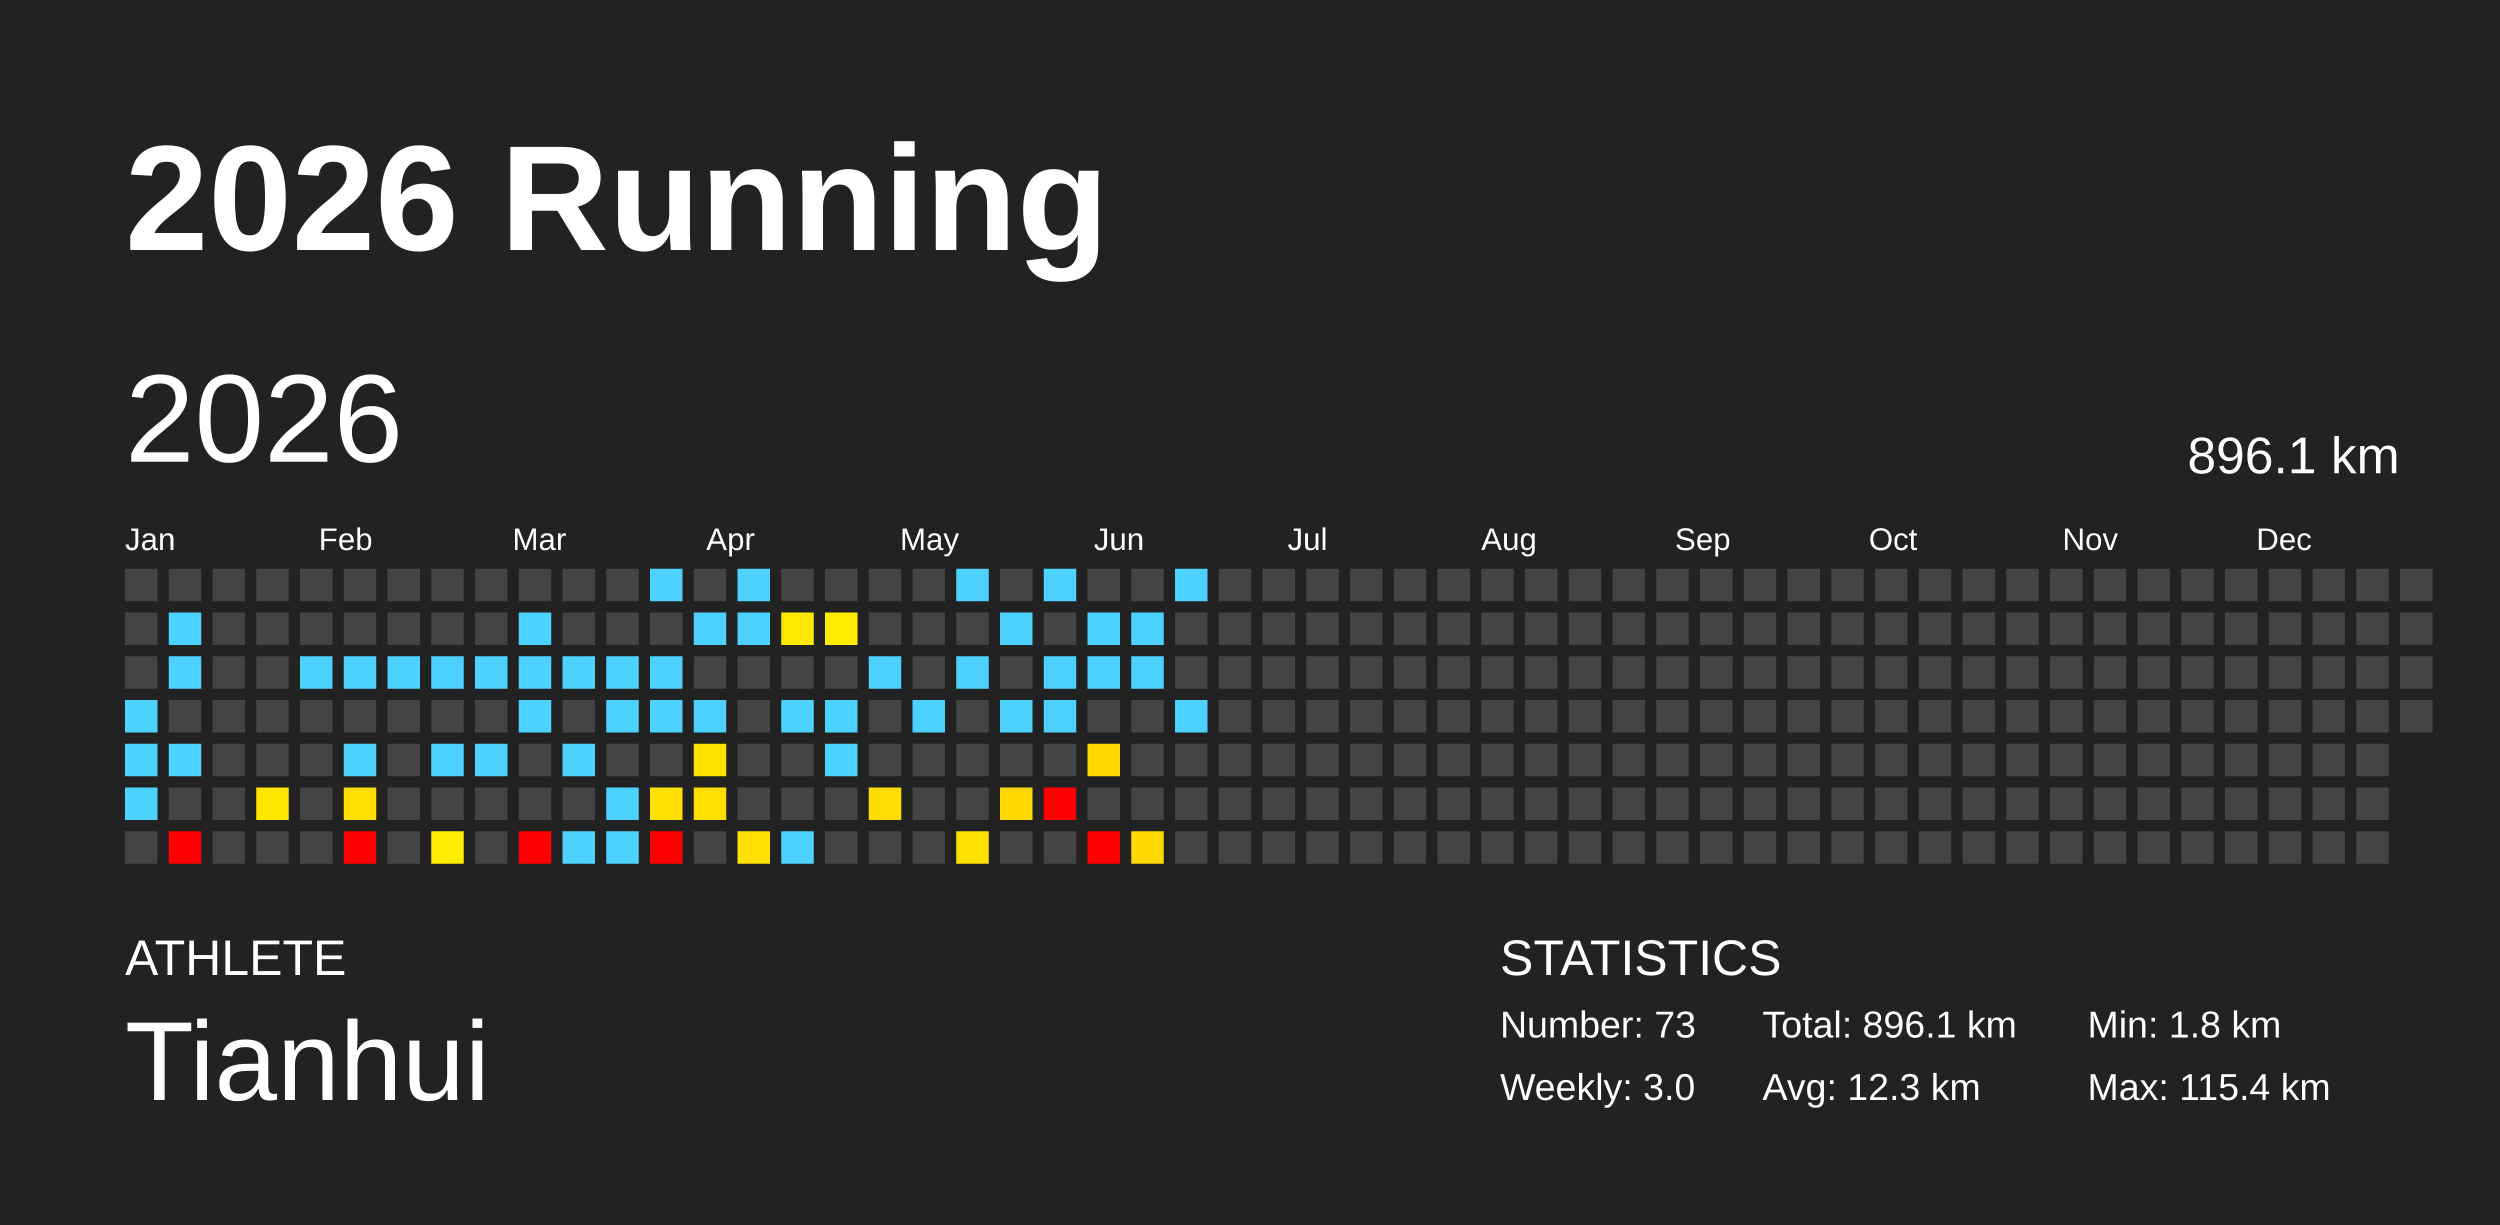
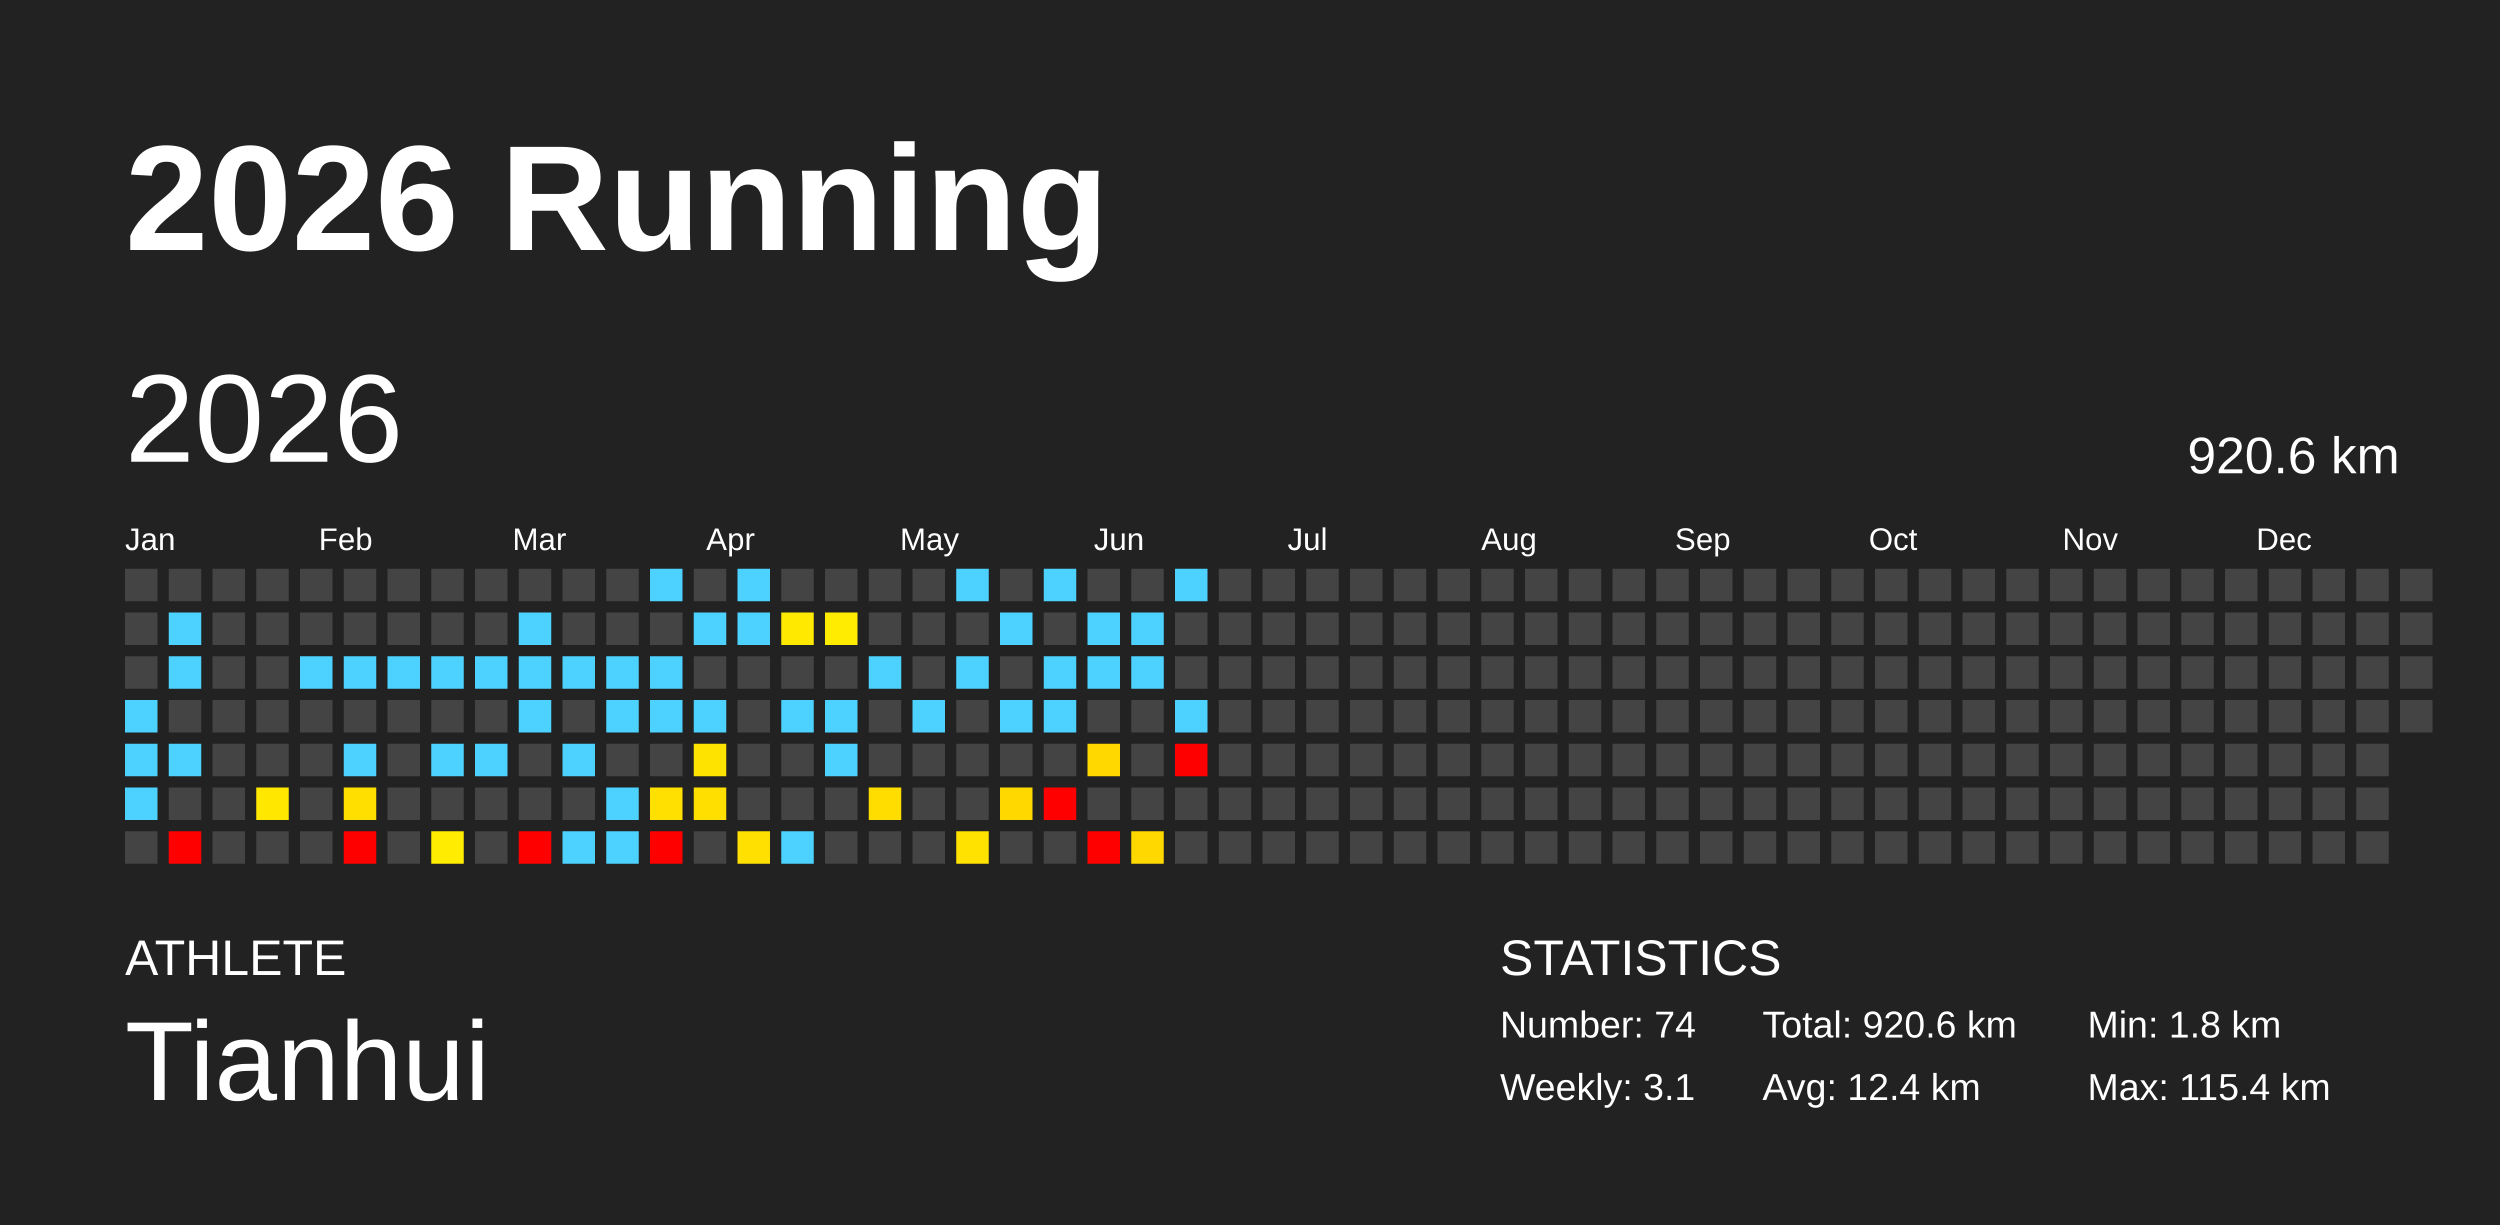
<svg xmlns="http://www.w3.org/2000/svg" baseProfile="full" height="98mm" version="1.1" viewBox="0,0,200,98" width="200mm">
  <defs />
  <rect fill="#222222" height="98" width="200" x="0" y="0" />
  <text fill="#FFFFFF" style="font-size:12px; font-family:Arial; font-weight:bold;" x="10" y="20">2026 Running</text>
  <text fill="#FFFFFF" style="font-size:4px; font-family:Arial" x="10" y="78">ATHLETE</text>
  <text fill="#FFFFFF" style="font-size:9px; font-family:Arial" x="10" y="88">Tianhui</text>
  <text fill="#FFFFFF" style="font-size:4px; font-family:Arial" x="120" y="78">STATISTICS</text>
-   <text fill="#FFFFFF" style="font-size:3px; font-family:Arial" x="120" y="83">Number: 73</text>
-   <text fill="#FFFFFF" style="font-size:3px; font-family:Arial" x="120" y="88">Weekly: 3.0</text>
-   <text fill="#FFFFFF" style="font-size:3px; font-family:Arial" x="141" y="83">Total: 896.1 km</text>
-   <text fill="#FFFFFF" style="font-size:3px; font-family:Arial" x="141" y="88">Avg: 12.3 km</text>
+   <text fill="#FFFFFF" style="font-size:3px; font-family:Arial" x="120" y="83">Number: 74</text>
+   <text fill="#FFFFFF" style="font-size:3px; font-family:Arial" x="120" y="88">Weekly: 3.1</text>
+   <text fill="#FFFFFF" style="font-size:3px; font-family:Arial" x="141" y="83">Total: 920.6 km</text>
+   <text fill="#FFFFFF" style="font-size:3px; font-family:Arial" x="141" y="88">Avg: 12.4 km</text>
  <text fill="#FFFFFF" style="font-size:3px; font-family:Arial" x="167" y="83">Min: 1.8 km</text>
  <text fill="#FFFFFF" style="font-size:3px; font-family:Arial" x="167" y="88">Max: 115.4 km</text>
  <text dominant-baseline="hanging" fill="#FFFFFF" style="font-size:10.0px; font-family:Arial;" x="10" y="30">2026</text>
-   <text dominant-baseline="hanging" fill="#FFFFFF" style="font-size:4.125px; font-family:Arial;" x="175" y="35">896.1 km</text>
+   <text dominant-baseline="hanging" fill="#FFFFFF" style="font-size:4.125px; font-family:Arial;" x="175" y="35">920.6 km</text>
  <text fill="#FFFFFF" style="font-size:2.5px; font-family:Arial" x="10.0" y="44">Jan</text>
  <text fill="#FFFFFF" style="font-size:2.5px; font-family:Arial" x="25.5" y="44">Feb</text>
  <text fill="#FFFFFF" style="font-size:2.5px; font-family:Arial" x="41.0" y="44">Mar</text>
  <text fill="#FFFFFF" style="font-size:2.5px; font-family:Arial" x="56.5" y="44">Apr</text>
  <text fill="#FFFFFF" style="font-size:2.5px; font-family:Arial" x="72.0" y="44">May</text>
  <text fill="#FFFFFF" style="font-size:2.5px; font-family:Arial" x="87.5" y="44">Jun</text>
  <text fill="#FFFFFF" style="font-size:2.5px; font-family:Arial" x="103.0" y="44">Jul</text>
  <text fill="#FFFFFF" style="font-size:2.5px; font-family:Arial" x="118.5" y="44">Aug</text>
  <text fill="#FFFFFF" style="font-size:2.5px; font-family:Arial" x="134.0" y="44">Sep</text>
  <text fill="#FFFFFF" style="font-size:2.5px; font-family:Arial" x="149.5" y="44">Oct</text>
  <text fill="#FFFFFF" style="font-size:2.5px; font-family:Arial" x="165.0" y="44">Nov</text>
  <text fill="#FFFFFF" style="font-size:2.5px; font-family:Arial" x="180.5" y="44">Dec</text>
  <rect fill="#444444" height="2.6" width="2.6" x="10.0" y="45.5" />
  <rect fill="#444444" height="2.6" width="2.6" x="10.0" y="49.0" />
  <rect fill="#444444" height="2.6" width="2.6" x="10.0" y="52.5" />
  <rect fill="#4dd2ff" height="2.6" width="2.6" x="10.0" y="56.0" />
  <rect fill="#4dd2ff" height="2.6" width="2.6" x="10.0" y="59.5" />
  <rect fill="#4dd2ff" height="2.6" width="2.6" x="10.0" y="63.0" />
  <rect fill="#444444" height="2.6" width="2.6" x="10.0" y="66.5" />
  <rect fill="#444444" height="2.6" width="2.6" x="13.5" y="45.5" />
  <rect fill="#4dd2ff" height="2.6" width="2.6" x="13.5" y="49.0" />
  <rect fill="#4dd2ff" height="2.6" width="2.6" x="13.5" y="52.5" />
  <rect fill="#444444" height="2.6" width="2.6" x="13.5" y="56.0" />
  <rect fill="#4dd2ff" height="2.6" width="2.6" x="13.5" y="59.5" />
  <rect fill="#444444" height="2.6" width="2.6" x="13.5" y="63.0" />
  <rect fill="red" height="2.6" width="2.6" x="13.5" y="66.5" />
  <rect fill="#444444" height="2.6" width="2.6" x="17.0" y="45.5" />
  <rect fill="#444444" height="2.6" width="2.6" x="17.0" y="49.0" />
  <rect fill="#444444" height="2.6" width="2.6" x="17.0" y="52.5" />
  <rect fill="#444444" height="2.6" width="2.6" x="17.0" y="56.0" />
  <rect fill="#444444" height="2.6" width="2.6" x="17.0" y="59.5" />
  <rect fill="#444444" height="2.6" width="2.6" x="17.0" y="63.0" />
  <rect fill="#444444" height="2.6" width="2.6" x="17.0" y="66.5" />
  <rect fill="#444444" height="2.6" width="2.6" x="20.5" y="45.5" />
  <rect fill="#444444" height="2.6" width="2.6" x="20.5" y="49.0" />
  <rect fill="#444444" height="2.6" width="2.6" x="20.5" y="52.5" />
  <rect fill="#444444" height="2.6" width="2.6" x="20.5" y="56.0" />
  <rect fill="#444444" height="2.6" width="2.6" x="20.5" y="59.5" />
  <rect fill="#ffe700" height="2.6" width="2.6" x="20.5" y="63.0" />
  <rect fill="#444444" height="2.6" width="2.6" x="20.5" y="66.5" />
  <rect fill="#444444" height="2.6" width="2.6" x="24.0" y="45.5" />
  <rect fill="#444444" height="2.6" width="2.6" x="24.0" y="49.0" />
  <rect fill="#4dd2ff" height="2.6" width="2.6" x="24.0" y="52.5" />
  <rect fill="#444444" height="2.6" width="2.6" x="24.0" y="56.0" />
  <rect fill="#444444" height="2.6" width="2.6" x="24.0" y="59.5" />
  <rect fill="#444444" height="2.6" width="2.6" x="24.0" y="63.0" />
  <rect fill="#444444" height="2.6" width="2.6" x="24.0" y="66.5" />
  <rect fill="#444444" height="2.6" width="2.6" x="27.5" y="45.5" />
  <rect fill="#444444" height="2.6" width="2.6" x="27.5" y="49.0" />
  <rect fill="#4dd2ff" height="2.6" width="2.6" x="27.5" y="52.5" />
  <rect fill="#444444" height="2.6" width="2.6" x="27.5" y="56.0" />
  <rect fill="#4dd2ff" height="2.6" width="2.6" x="27.5" y="59.5" />
  <rect fill="#ffdf00" height="2.6" width="2.6" x="27.5" y="63.0" />
  <rect fill="red" height="2.6" width="2.6" x="27.5" y="66.5" />
  <rect fill="#444444" height="2.6" width="2.6" x="31.0" y="45.5" />
  <rect fill="#444444" height="2.6" width="2.6" x="31.0" y="49.0" />
  <rect fill="#4dd2ff" height="2.6" width="2.6" x="31.0" y="52.5" />
  <rect fill="#444444" height="2.6" width="2.6" x="31.0" y="56.0" />
  <rect fill="#444444" height="2.6" width="2.6" x="31.0" y="59.5" />
  <rect fill="#444444" height="2.6" width="2.6" x="31.0" y="63.0" />
  <rect fill="#444444" height="2.6" width="2.6" x="31.0" y="66.5" />
  <rect fill="#444444" height="2.6" width="2.6" x="34.5" y="45.5" />
  <rect fill="#444444" height="2.6" width="2.6" x="34.5" y="49.0" />
  <rect fill="#4dd2ff" height="2.6" width="2.6" x="34.5" y="52.5" />
  <rect fill="#444444" height="2.6" width="2.6" x="34.5" y="56.0" />
  <rect fill="#4dd2ff" height="2.6" width="2.6" x="34.5" y="59.5" />
  <rect fill="#444444" height="2.6" width="2.6" x="34.5" y="63.0" />
  <rect fill="#ffec00" height="2.6" width="2.6" x="34.5" y="66.5" />
  <rect fill="#444444" height="2.6" width="2.6" x="38.0" y="45.5" />
  <rect fill="#444444" height="2.6" width="2.6" x="38.0" y="49.0" />
  <rect fill="#4dd2ff" height="2.6" width="2.6" x="38.0" y="52.5" />
  <rect fill="#444444" height="2.6" width="2.6" x="38.0" y="56.0" />
  <rect fill="#4dd2ff" height="2.6" width="2.6" x="38.0" y="59.5" />
  <rect fill="#444444" height="2.6" width="2.6" x="38.0" y="63.0" />
  <rect fill="#444444" height="2.6" width="2.6" x="38.0" y="66.5" />
  <rect fill="#444444" height="2.6" width="2.6" x="41.5" y="45.5" />
  <rect fill="#4dd2ff" height="2.6" width="2.6" x="41.5" y="49.0" />
  <rect fill="#4dd2ff" height="2.6" width="2.6" x="41.5" y="52.5" />
  <rect fill="#4dd2ff" height="2.6" width="2.6" x="41.5" y="56.0" />
  <rect fill="#444444" height="2.6" width="2.6" x="41.5" y="59.5" />
  <rect fill="#444444" height="2.6" width="2.6" x="41.5" y="63.0" />
  <rect fill="red" height="2.6" width="2.6" x="41.5" y="66.5" />
  <rect fill="#444444" height="2.6" width="2.6" x="45.0" y="45.5" />
  <rect fill="#444444" height="2.6" width="2.6" x="45.0" y="49.0" />
  <rect fill="#4dd2ff" height="2.6" width="2.6" x="45.0" y="52.5" />
  <rect fill="#444444" height="2.6" width="2.6" x="45.0" y="56.0" />
  <rect fill="#4dd2ff" height="2.6" width="2.6" x="45.0" y="59.5" />
  <rect fill="#444444" height="2.6" width="2.6" x="45.0" y="63.0" />
  <rect fill="#4dd2ff" height="2.6" width="2.6" x="45.0" y="66.5" />
  <rect fill="#444444" height="2.6" width="2.6" x="48.5" y="45.5" />
  <rect fill="#444444" height="2.6" width="2.6" x="48.5" y="49.0" />
  <rect fill="#4dd2ff" height="2.6" width="2.6" x="48.5" y="52.5" />
  <rect fill="#4dd2ff" height="2.6" width="2.6" x="48.5" y="56.0" />
  <rect fill="#444444" height="2.6" width="2.6" x="48.5" y="59.5" />
  <rect fill="#4dd2ff" height="2.6" width="2.6" x="48.5" y="63.0" />
  <rect fill="#4dd2ff" height="2.6" width="2.6" x="48.5" y="66.5" />
  <rect fill="#4dd2ff" height="2.6" width="2.6" x="52.0" y="45.5" />
  <rect fill="#444444" height="2.6" width="2.6" x="52.0" y="49.0" />
  <rect fill="#4dd2ff" height="2.6" width="2.6" x="52.0" y="52.5" />
  <rect fill="#4dd2ff" height="2.6" width="2.6" x="52.0" y="56.0" />
  <rect fill="#444444" height="2.6" width="2.6" x="52.0" y="59.5" />
  <rect fill="#ffe000" height="2.6" width="2.6" x="52.0" y="63.0" />
  <rect fill="red" height="2.6" width="2.6" x="52.0" y="66.5" />
  <rect fill="#444444" height="2.6" width="2.6" x="55.5" y="45.5" />
  <rect fill="#4dd2ff" height="2.6" width="2.6" x="55.5" y="49.0" />
  <rect fill="#444444" height="2.6" width="2.6" x="55.5" y="52.5" />
  <rect fill="#4dd2ff" height="2.6" width="2.6" x="55.5" y="56.0" />
  <rect fill="#ffe300" height="2.6" width="2.6" x="55.5" y="59.5" />
  <rect fill="#ffdf00" height="2.6" width="2.6" x="55.5" y="63.0" />
  <rect fill="#444444" height="2.6" width="2.6" x="55.5" y="66.5" />
  <rect fill="#4dd2ff" height="2.6" width="2.6" x="59.0" y="45.5" />
  <rect fill="#4dd2ff" height="2.6" width="2.6" x="59.0" y="49.0" />
  <rect fill="#444444" height="2.6" width="2.6" x="59.0" y="52.5" />
  <rect fill="#444444" height="2.6" width="2.6" x="59.0" y="56.0" />
  <rect fill="#444444" height="2.6" width="2.6" x="59.0" y="59.5" />
  <rect fill="#444444" height="2.6" width="2.6" x="59.0" y="63.0" />
  <rect fill="#ffe000" height="2.6" width="2.6" x="59.0" y="66.5" />
  <rect fill="#444444" height="2.6" width="2.6" x="62.5" y="45.5" />
  <rect fill="#ffe900" height="2.6" width="2.6" x="62.5" y="49.0" />
  <rect fill="#444444" height="2.6" width="2.6" x="62.5" y="52.5" />
  <rect fill="#4dd2ff" height="2.6" width="2.6" x="62.5" y="56.0" />
  <rect fill="#444444" height="2.6" width="2.6" x="62.5" y="59.5" />
  <rect fill="#444444" height="2.6" width="2.6" x="62.5" y="63.0" />
  <rect fill="#4dd2ff" height="2.6" width="2.6" x="62.5" y="66.5" />
  <rect fill="#444444" height="2.6" width="2.6" x="66.0" y="45.5" />
  <rect fill="#ffec00" height="2.6" width="2.6" x="66.0" y="49.0" />
  <rect fill="#444444" height="2.6" width="2.6" x="66.0" y="52.5" />
  <rect fill="#4dd2ff" height="2.6" width="2.6" x="66.0" y="56.0" />
  <rect fill="#4dd2ff" height="2.6" width="2.6" x="66.0" y="59.5" />
  <rect fill="#444444" height="2.6" width="2.6" x="66.0" y="63.0" />
  <rect fill="#444444" height="2.6" width="2.6" x="66.0" y="66.5" />
  <rect fill="#444444" height="2.6" width="2.6" x="69.5" y="45.5" />
  <rect fill="#444444" height="2.6" width="2.6" x="69.5" y="49.0" />
  <rect fill="#4dd2ff" height="2.6" width="2.6" x="69.5" y="52.5" />
  <rect fill="#444444" height="2.6" width="2.6" x="69.5" y="56.0" />
  <rect fill="#444444" height="2.6" width="2.6" x="69.5" y="59.5" />
  <rect fill="#ffdd00" height="2.6" width="2.6" x="69.5" y="63.0" />
  <rect fill="#444444" height="2.6" width="2.6" x="69.5" y="66.5" />
  <rect fill="#444444" height="2.6" width="2.6" x="73.0" y="45.5" />
  <rect fill="#444444" height="2.6" width="2.6" x="73.0" y="49.0" />
  <rect fill="#444444" height="2.6" width="2.6" x="73.0" y="52.5" />
  <rect fill="#4dd2ff" height="2.6" width="2.6" x="73.0" y="56.0" />
  <rect fill="#444444" height="2.6" width="2.6" x="73.0" y="59.5" />
  <rect fill="#444444" height="2.6" width="2.6" x="73.0" y="63.0" />
  <rect fill="#444444" height="2.6" width="2.6" x="73.0" y="66.5" />
  <rect fill="#4dd2ff" height="2.6" width="2.6" x="76.5" y="45.5" />
  <rect fill="#444444" height="2.6" width="2.6" x="76.5" y="49.0" />
  <rect fill="#4dd2ff" height="2.6" width="2.6" x="76.5" y="52.5" />
  <rect fill="#444444" height="2.6" width="2.6" x="76.5" y="56.0" />
  <rect fill="#444444" height="2.6" width="2.6" x="76.5" y="59.5" />
  <rect fill="#444444" height="2.6" width="2.6" x="76.5" y="63.0" />
  <rect fill="#ffe200" height="2.6" width="2.6" x="76.5" y="66.5" />
  <rect fill="#444444" height="2.6" width="2.6" x="80.0" y="45.5" />
  <rect fill="#4dd2ff" height="2.6" width="2.6" x="80.0" y="49.0" />
  <rect fill="#444444" height="2.6" width="2.6" x="80.0" y="52.5" />
  <rect fill="#4dd2ff" height="2.6" width="2.6" x="80.0" y="56.0" />
  <rect fill="#444444" height="2.6" width="2.6" x="80.0" y="59.5" />
  <rect fill="#ffd800" height="2.6" width="2.6" x="80.0" y="63.0" />
  <rect fill="#444444" height="2.6" width="2.6" x="80.0" y="66.5" />
  <rect fill="#4dd2ff" height="2.6" width="2.6" x="83.5" y="45.5" />
  <rect fill="#444444" height="2.6" width="2.6" x="83.5" y="49.0" />
  <rect fill="#4dd2ff" height="2.6" width="2.6" x="83.5" y="52.5" />
  <rect fill="#4dd2ff" height="2.6" width="2.6" x="83.5" y="56.0" />
  <rect fill="#444444" height="2.6" width="2.6" x="83.5" y="59.5" />
  <rect fill="red" height="2.6" width="2.6" x="83.5" y="63.0" />
  <rect fill="#444444" height="2.6" width="2.6" x="83.5" y="66.5" />
  <rect fill="#444444" height="2.6" width="2.6" x="87.0" y="45.5" />
  <rect fill="#4dd2ff" height="2.6" width="2.6" x="87.0" y="49.0" />
  <rect fill="#4dd2ff" height="2.6" width="2.6" x="87.0" y="52.5" />
  <rect fill="#444444" height="2.6" width="2.6" x="87.0" y="56.0" />
  <rect fill="#ffd800" height="2.6" width="2.6" x="87.0" y="59.5" />
  <rect fill="#444444" height="2.6" width="2.6" x="87.0" y="63.0" />
  <rect fill="red" height="2.6" width="2.6" x="87.0" y="66.5" />
  <rect fill="#444444" height="2.6" width="2.6" x="90.5" y="45.5" />
  <rect fill="#4dd2ff" height="2.6" width="2.6" x="90.5" y="49.0" />
  <rect fill="#4dd2ff" height="2.6" width="2.6" x="90.5" y="52.5" />
  <rect fill="#444444" height="2.6" width="2.6" x="90.5" y="56.0" />
  <rect fill="#444444" height="2.6" width="2.6" x="90.5" y="59.5" />
  <rect fill="#444444" height="2.6" width="2.6" x="90.5" y="63.0" />
  <rect fill="#ffd800" height="2.6" width="2.6" x="90.5" y="66.5" />
  <rect fill="#4dd2ff" height="2.6" width="2.6" x="94.0" y="45.5" />
  <rect fill="#444444" height="2.6" width="2.6" x="94.0" y="49.0" />
  <rect fill="#444444" height="2.6" width="2.6" x="94.0" y="52.5" />
  <rect fill="#4dd2ff" height="2.6" width="2.6" x="94.0" y="56.0" />
-   <rect fill="#444444" height="2.6" width="2.6" x="94.0" y="59.5" />
+   <rect fill="red" height="2.6" width="2.6" x="94.0" y="59.5" />
  <rect fill="#444444" height="2.6" width="2.6" x="94.0" y="63.0" />
  <rect fill="#444444" height="2.6" width="2.6" x="94.0" y="66.5" />
  <rect fill="#444444" height="2.6" width="2.6" x="97.5" y="45.5" />
  <rect fill="#444444" height="2.6" width="2.6" x="97.5" y="49.0" />
  <rect fill="#444444" height="2.6" width="2.6" x="97.5" y="52.5" />
  <rect fill="#444444" height="2.6" width="2.6" x="97.5" y="56.0" />
  <rect fill="#444444" height="2.6" width="2.6" x="97.5" y="59.5" />
  <rect fill="#444444" height="2.6" width="2.6" x="97.5" y="63.0" />
  <rect fill="#444444" height="2.6" width="2.6" x="97.5" y="66.5" />
  <rect fill="#444444" height="2.6" width="2.6" x="101.0" y="45.5" />
  <rect fill="#444444" height="2.6" width="2.6" x="101.0" y="49.0" />
  <rect fill="#444444" height="2.6" width="2.6" x="101.0" y="52.5" />
  <rect fill="#444444" height="2.6" width="2.6" x="101.0" y="56.0" />
  <rect fill="#444444" height="2.6" width="2.6" x="101.0" y="59.5" />
  <rect fill="#444444" height="2.6" width="2.6" x="101.0" y="63.0" />
  <rect fill="#444444" height="2.6" width="2.6" x="101.0" y="66.5" />
  <rect fill="#444444" height="2.6" width="2.6" x="104.5" y="45.5" />
  <rect fill="#444444" height="2.6" width="2.6" x="104.5" y="49.0" />
  <rect fill="#444444" height="2.6" width="2.6" x="104.5" y="52.5" />
  <rect fill="#444444" height="2.6" width="2.6" x="104.5" y="56.0" />
  <rect fill="#444444" height="2.6" width="2.6" x="104.5" y="59.5" />
  <rect fill="#444444" height="2.6" width="2.6" x="104.5" y="63.0" />
  <rect fill="#444444" height="2.6" width="2.6" x="104.5" y="66.5" />
  <rect fill="#444444" height="2.6" width="2.6" x="108.0" y="45.5" />
  <rect fill="#444444" height="2.6" width="2.6" x="108.0" y="49.0" />
  <rect fill="#444444" height="2.6" width="2.6" x="108.0" y="52.5" />
  <rect fill="#444444" height="2.6" width="2.6" x="108.0" y="56.0" />
  <rect fill="#444444" height="2.6" width="2.6" x="108.0" y="59.5" />
  <rect fill="#444444" height="2.6" width="2.6" x="108.0" y="63.0" />
  <rect fill="#444444" height="2.6" width="2.6" x="108.0" y="66.5" />
  <rect fill="#444444" height="2.6" width="2.6" x="111.5" y="45.5" />
  <rect fill="#444444" height="2.6" width="2.6" x="111.5" y="49.0" />
  <rect fill="#444444" height="2.6" width="2.6" x="111.5" y="52.5" />
  <rect fill="#444444" height="2.6" width="2.6" x="111.5" y="56.0" />
  <rect fill="#444444" height="2.6" width="2.6" x="111.5" y="59.5" />
  <rect fill="#444444" height="2.6" width="2.6" x="111.5" y="63.0" />
  <rect fill="#444444" height="2.6" width="2.6" x="111.5" y="66.5" />
  <rect fill="#444444" height="2.6" width="2.6" x="115.0" y="45.5" />
  <rect fill="#444444" height="2.6" width="2.6" x="115.0" y="49.0" />
  <rect fill="#444444" height="2.6" width="2.6" x="115.0" y="52.5" />
  <rect fill="#444444" height="2.6" width="2.6" x="115.0" y="56.0" />
  <rect fill="#444444" height="2.6" width="2.6" x="115.0" y="59.5" />
  <rect fill="#444444" height="2.6" width="2.6" x="115.0" y="63.0" />
  <rect fill="#444444" height="2.6" width="2.6" x="115.0" y="66.5" />
  <rect fill="#444444" height="2.6" width="2.6" x="118.5" y="45.5" />
  <rect fill="#444444" height="2.6" width="2.6" x="118.5" y="49.0" />
  <rect fill="#444444" height="2.6" width="2.6" x="118.5" y="52.5" />
  <rect fill="#444444" height="2.6" width="2.6" x="118.5" y="56.0" />
  <rect fill="#444444" height="2.6" width="2.6" x="118.5" y="59.5" />
  <rect fill="#444444" height="2.6" width="2.6" x="118.5" y="63.0" />
  <rect fill="#444444" height="2.6" width="2.6" x="118.5" y="66.5" />
  <rect fill="#444444" height="2.6" width="2.6" x="122.0" y="45.5" />
  <rect fill="#444444" height="2.6" width="2.6" x="122.0" y="49.0" />
  <rect fill="#444444" height="2.6" width="2.6" x="122.0" y="52.5" />
  <rect fill="#444444" height="2.6" width="2.6" x="122.0" y="56.0" />
  <rect fill="#444444" height="2.6" width="2.6" x="122.0" y="59.5" />
  <rect fill="#444444" height="2.6" width="2.6" x="122.0" y="63.0" />
  <rect fill="#444444" height="2.6" width="2.6" x="122.0" y="66.5" />
  <rect fill="#444444" height="2.6" width="2.6" x="125.5" y="45.5" />
  <rect fill="#444444" height="2.6" width="2.6" x="125.5" y="49.0" />
  <rect fill="#444444" height="2.6" width="2.6" x="125.5" y="52.5" />
  <rect fill="#444444" height="2.6" width="2.6" x="125.5" y="56.0" />
  <rect fill="#444444" height="2.6" width="2.6" x="125.5" y="59.5" />
  <rect fill="#444444" height="2.6" width="2.6" x="125.5" y="63.0" />
  <rect fill="#444444" height="2.6" width="2.6" x="125.5" y="66.5" />
  <rect fill="#444444" height="2.6" width="2.6" x="129.0" y="45.5" />
  <rect fill="#444444" height="2.6" width="2.6" x="129.0" y="49.0" />
  <rect fill="#444444" height="2.6" width="2.6" x="129.0" y="52.5" />
  <rect fill="#444444" height="2.6" width="2.6" x="129.0" y="56.0" />
  <rect fill="#444444" height="2.6" width="2.6" x="129.0" y="59.5" />
  <rect fill="#444444" height="2.6" width="2.6" x="129.0" y="63.0" />
  <rect fill="#444444" height="2.6" width="2.6" x="129.0" y="66.5" />
  <rect fill="#444444" height="2.6" width="2.6" x="132.5" y="45.5" />
  <rect fill="#444444" height="2.6" width="2.6" x="132.5" y="49.0" />
  <rect fill="#444444" height="2.6" width="2.6" x="132.5" y="52.5" />
  <rect fill="#444444" height="2.6" width="2.6" x="132.5" y="56.0" />
  <rect fill="#444444" height="2.6" width="2.6" x="132.5" y="59.5" />
  <rect fill="#444444" height="2.6" width="2.6" x="132.5" y="63.0" />
  <rect fill="#444444" height="2.6" width="2.6" x="132.5" y="66.5" />
  <rect fill="#444444" height="2.6" width="2.6" x="136.0" y="45.5" />
  <rect fill="#444444" height="2.6" width="2.6" x="136.0" y="49.0" />
  <rect fill="#444444" height="2.6" width="2.6" x="136.0" y="52.5" />
  <rect fill="#444444" height="2.6" width="2.6" x="136.0" y="56.0" />
  <rect fill="#444444" height="2.6" width="2.6" x="136.0" y="59.5" />
  <rect fill="#444444" height="2.6" width="2.6" x="136.0" y="63.0" />
  <rect fill="#444444" height="2.6" width="2.6" x="136.0" y="66.5" />
  <rect fill="#444444" height="2.6" width="2.6" x="139.5" y="45.5" />
  <rect fill="#444444" height="2.6" width="2.6" x="139.5" y="49.0" />
  <rect fill="#444444" height="2.6" width="2.6" x="139.5" y="52.5" />
  <rect fill="#444444" height="2.6" width="2.6" x="139.5" y="56.0" />
  <rect fill="#444444" height="2.6" width="2.6" x="139.5" y="59.5" />
  <rect fill="#444444" height="2.6" width="2.6" x="139.5" y="63.0" />
  <rect fill="#444444" height="2.6" width="2.6" x="139.5" y="66.5" />
  <rect fill="#444444" height="2.6" width="2.6" x="143.0" y="45.5" />
  <rect fill="#444444" height="2.6" width="2.6" x="143.0" y="49.0" />
  <rect fill="#444444" height="2.6" width="2.6" x="143.0" y="52.5" />
  <rect fill="#444444" height="2.6" width="2.6" x="143.0" y="56.0" />
  <rect fill="#444444" height="2.6" width="2.6" x="143.0" y="59.5" />
  <rect fill="#444444" height="2.6" width="2.6" x="143.0" y="63.0" />
  <rect fill="#444444" height="2.6" width="2.6" x="143.0" y="66.5" />
  <rect fill="#444444" height="2.6" width="2.6" x="146.5" y="45.5" />
  <rect fill="#444444" height="2.6" width="2.6" x="146.5" y="49.0" />
  <rect fill="#444444" height="2.6" width="2.6" x="146.5" y="52.5" />
  <rect fill="#444444" height="2.6" width="2.6" x="146.5" y="56.0" />
  <rect fill="#444444" height="2.6" width="2.6" x="146.5" y="59.5" />
  <rect fill="#444444" height="2.6" width="2.6" x="146.5" y="63.0" />
  <rect fill="#444444" height="2.6" width="2.6" x="146.5" y="66.5" />
  <rect fill="#444444" height="2.6" width="2.6" x="150.0" y="45.5" />
  <rect fill="#444444" height="2.6" width="2.6" x="150.0" y="49.0" />
  <rect fill="#444444" height="2.6" width="2.6" x="150.0" y="52.5" />
  <rect fill="#444444" height="2.6" width="2.6" x="150.0" y="56.0" />
  <rect fill="#444444" height="2.6" width="2.6" x="150.0" y="59.5" />
  <rect fill="#444444" height="2.6" width="2.6" x="150.0" y="63.0" />
  <rect fill="#444444" height="2.6" width="2.6" x="150.0" y="66.5" />
  <rect fill="#444444" height="2.6" width="2.6" x="153.5" y="45.5" />
  <rect fill="#444444" height="2.6" width="2.6" x="153.5" y="49.0" />
  <rect fill="#444444" height="2.6" width="2.6" x="153.5" y="52.5" />
  <rect fill="#444444" height="2.6" width="2.6" x="153.5" y="56.0" />
  <rect fill="#444444" height="2.6" width="2.6" x="153.5" y="59.5" />
  <rect fill="#444444" height="2.6" width="2.6" x="153.5" y="63.0" />
  <rect fill="#444444" height="2.6" width="2.6" x="153.5" y="66.5" />
  <rect fill="#444444" height="2.6" width="2.6" x="157.0" y="45.5" />
  <rect fill="#444444" height="2.6" width="2.6" x="157.0" y="49.0" />
  <rect fill="#444444" height="2.6" width="2.6" x="157.0" y="52.5" />
  <rect fill="#444444" height="2.6" width="2.6" x="157.0" y="56.0" />
  <rect fill="#444444" height="2.6" width="2.6" x="157.0" y="59.5" />
  <rect fill="#444444" height="2.6" width="2.6" x="157.0" y="63.0" />
  <rect fill="#444444" height="2.6" width="2.6" x="157.0" y="66.5" />
  <rect fill="#444444" height="2.6" width="2.6" x="160.5" y="45.5" />
  <rect fill="#444444" height="2.6" width="2.6" x="160.5" y="49.0" />
  <rect fill="#444444" height="2.6" width="2.6" x="160.5" y="52.5" />
  <rect fill="#444444" height="2.6" width="2.6" x="160.5" y="56.0" />
  <rect fill="#444444" height="2.6" width="2.6" x="160.5" y="59.5" />
  <rect fill="#444444" height="2.6" width="2.6" x="160.5" y="63.0" />
  <rect fill="#444444" height="2.6" width="2.6" x="160.5" y="66.5" />
  <rect fill="#444444" height="2.6" width="2.6" x="164.0" y="45.5" />
  <rect fill="#444444" height="2.6" width="2.6" x="164.0" y="49.0" />
  <rect fill="#444444" height="2.6" width="2.6" x="164.0" y="52.5" />
  <rect fill="#444444" height="2.6" width="2.6" x="164.0" y="56.0" />
  <rect fill="#444444" height="2.6" width="2.6" x="164.0" y="59.5" />
  <rect fill="#444444" height="2.6" width="2.6" x="164.0" y="63.0" />
  <rect fill="#444444" height="2.6" width="2.6" x="164.0" y="66.5" />
  <rect fill="#444444" height="2.6" width="2.6" x="167.5" y="45.5" />
  <rect fill="#444444" height="2.6" width="2.6" x="167.5" y="49.0" />
  <rect fill="#444444" height="2.6" width="2.6" x="167.5" y="52.5" />
  <rect fill="#444444" height="2.6" width="2.6" x="167.5" y="56.0" />
  <rect fill="#444444" height="2.6" width="2.6" x="167.5" y="59.5" />
  <rect fill="#444444" height="2.6" width="2.6" x="167.5" y="63.0" />
  <rect fill="#444444" height="2.6" width="2.6" x="167.5" y="66.5" />
  <rect fill="#444444" height="2.6" width="2.6" x="171.0" y="45.5" />
  <rect fill="#444444" height="2.6" width="2.6" x="171.0" y="49.0" />
  <rect fill="#444444" height="2.6" width="2.6" x="171.0" y="52.5" />
  <rect fill="#444444" height="2.6" width="2.6" x="171.0" y="56.0" />
  <rect fill="#444444" height="2.6" width="2.6" x="171.0" y="59.5" />
  <rect fill="#444444" height="2.6" width="2.6" x="171.0" y="63.0" />
  <rect fill="#444444" height="2.6" width="2.6" x="171.0" y="66.5" />
  <rect fill="#444444" height="2.6" width="2.6" x="174.5" y="45.5" />
  <rect fill="#444444" height="2.6" width="2.6" x="174.5" y="49.0" />
  <rect fill="#444444" height="2.6" width="2.6" x="174.5" y="52.5" />
  <rect fill="#444444" height="2.6" width="2.6" x="174.5" y="56.0" />
  <rect fill="#444444" height="2.6" width="2.6" x="174.5" y="59.5" />
  <rect fill="#444444" height="2.6" width="2.6" x="174.5" y="63.0" />
  <rect fill="#444444" height="2.6" width="2.6" x="174.5" y="66.5" />
  <rect fill="#444444" height="2.6" width="2.6" x="178.0" y="45.5" />
  <rect fill="#444444" height="2.6" width="2.6" x="178.0" y="49.0" />
  <rect fill="#444444" height="2.6" width="2.6" x="178.0" y="52.5" />
  <rect fill="#444444" height="2.6" width="2.6" x="178.0" y="56.0" />
  <rect fill="#444444" height="2.6" width="2.6" x="178.0" y="59.5" />
  <rect fill="#444444" height="2.6" width="2.6" x="178.0" y="63.0" />
  <rect fill="#444444" height="2.6" width="2.6" x="178.0" y="66.5" />
  <rect fill="#444444" height="2.6" width="2.6" x="181.5" y="45.5" />
  <rect fill="#444444" height="2.6" width="2.6" x="181.5" y="49.0" />
  <rect fill="#444444" height="2.6" width="2.6" x="181.5" y="52.5" />
  <rect fill="#444444" height="2.6" width="2.6" x="181.5" y="56.0" />
  <rect fill="#444444" height="2.6" width="2.6" x="181.5" y="59.5" />
  <rect fill="#444444" height="2.6" width="2.6" x="181.5" y="63.0" />
  <rect fill="#444444" height="2.6" width="2.6" x="181.5" y="66.5" />
  <rect fill="#444444" height="2.6" width="2.6" x="185.0" y="45.5" />
  <rect fill="#444444" height="2.6" width="2.6" x="185.0" y="49.0" />
  <rect fill="#444444" height="2.6" width="2.6" x="185.0" y="52.5" />
  <rect fill="#444444" height="2.6" width="2.6" x="185.0" y="56.0" />
  <rect fill="#444444" height="2.6" width="2.6" x="185.0" y="59.5" />
  <rect fill="#444444" height="2.6" width="2.6" x="185.0" y="63.0" />
  <rect fill="#444444" height="2.6" width="2.6" x="185.0" y="66.5" />
  <rect fill="#444444" height="2.6" width="2.6" x="188.5" y="45.5" />
  <rect fill="#444444" height="2.6" width="2.6" x="188.5" y="49.0" />
  <rect fill="#444444" height="2.6" width="2.6" x="188.5" y="52.5" />
  <rect fill="#444444" height="2.6" width="2.6" x="188.5" y="56.0" />
  <rect fill="#444444" height="2.6" width="2.6" x="188.5" y="59.5" />
  <rect fill="#444444" height="2.6" width="2.6" x="188.5" y="63.0" />
  <rect fill="#444444" height="2.6" width="2.6" x="188.5" y="66.5" />
  <rect fill="#444444" height="2.6" width="2.6" x="192.0" y="45.5" />
  <rect fill="#444444" height="2.6" width="2.6" x="192.0" y="49.0" />
  <rect fill="#444444" height="2.6" width="2.6" x="192.0" y="52.5" />
  <rect fill="#444444" height="2.6" width="2.6" x="192.0" y="56.0" />
</svg>
